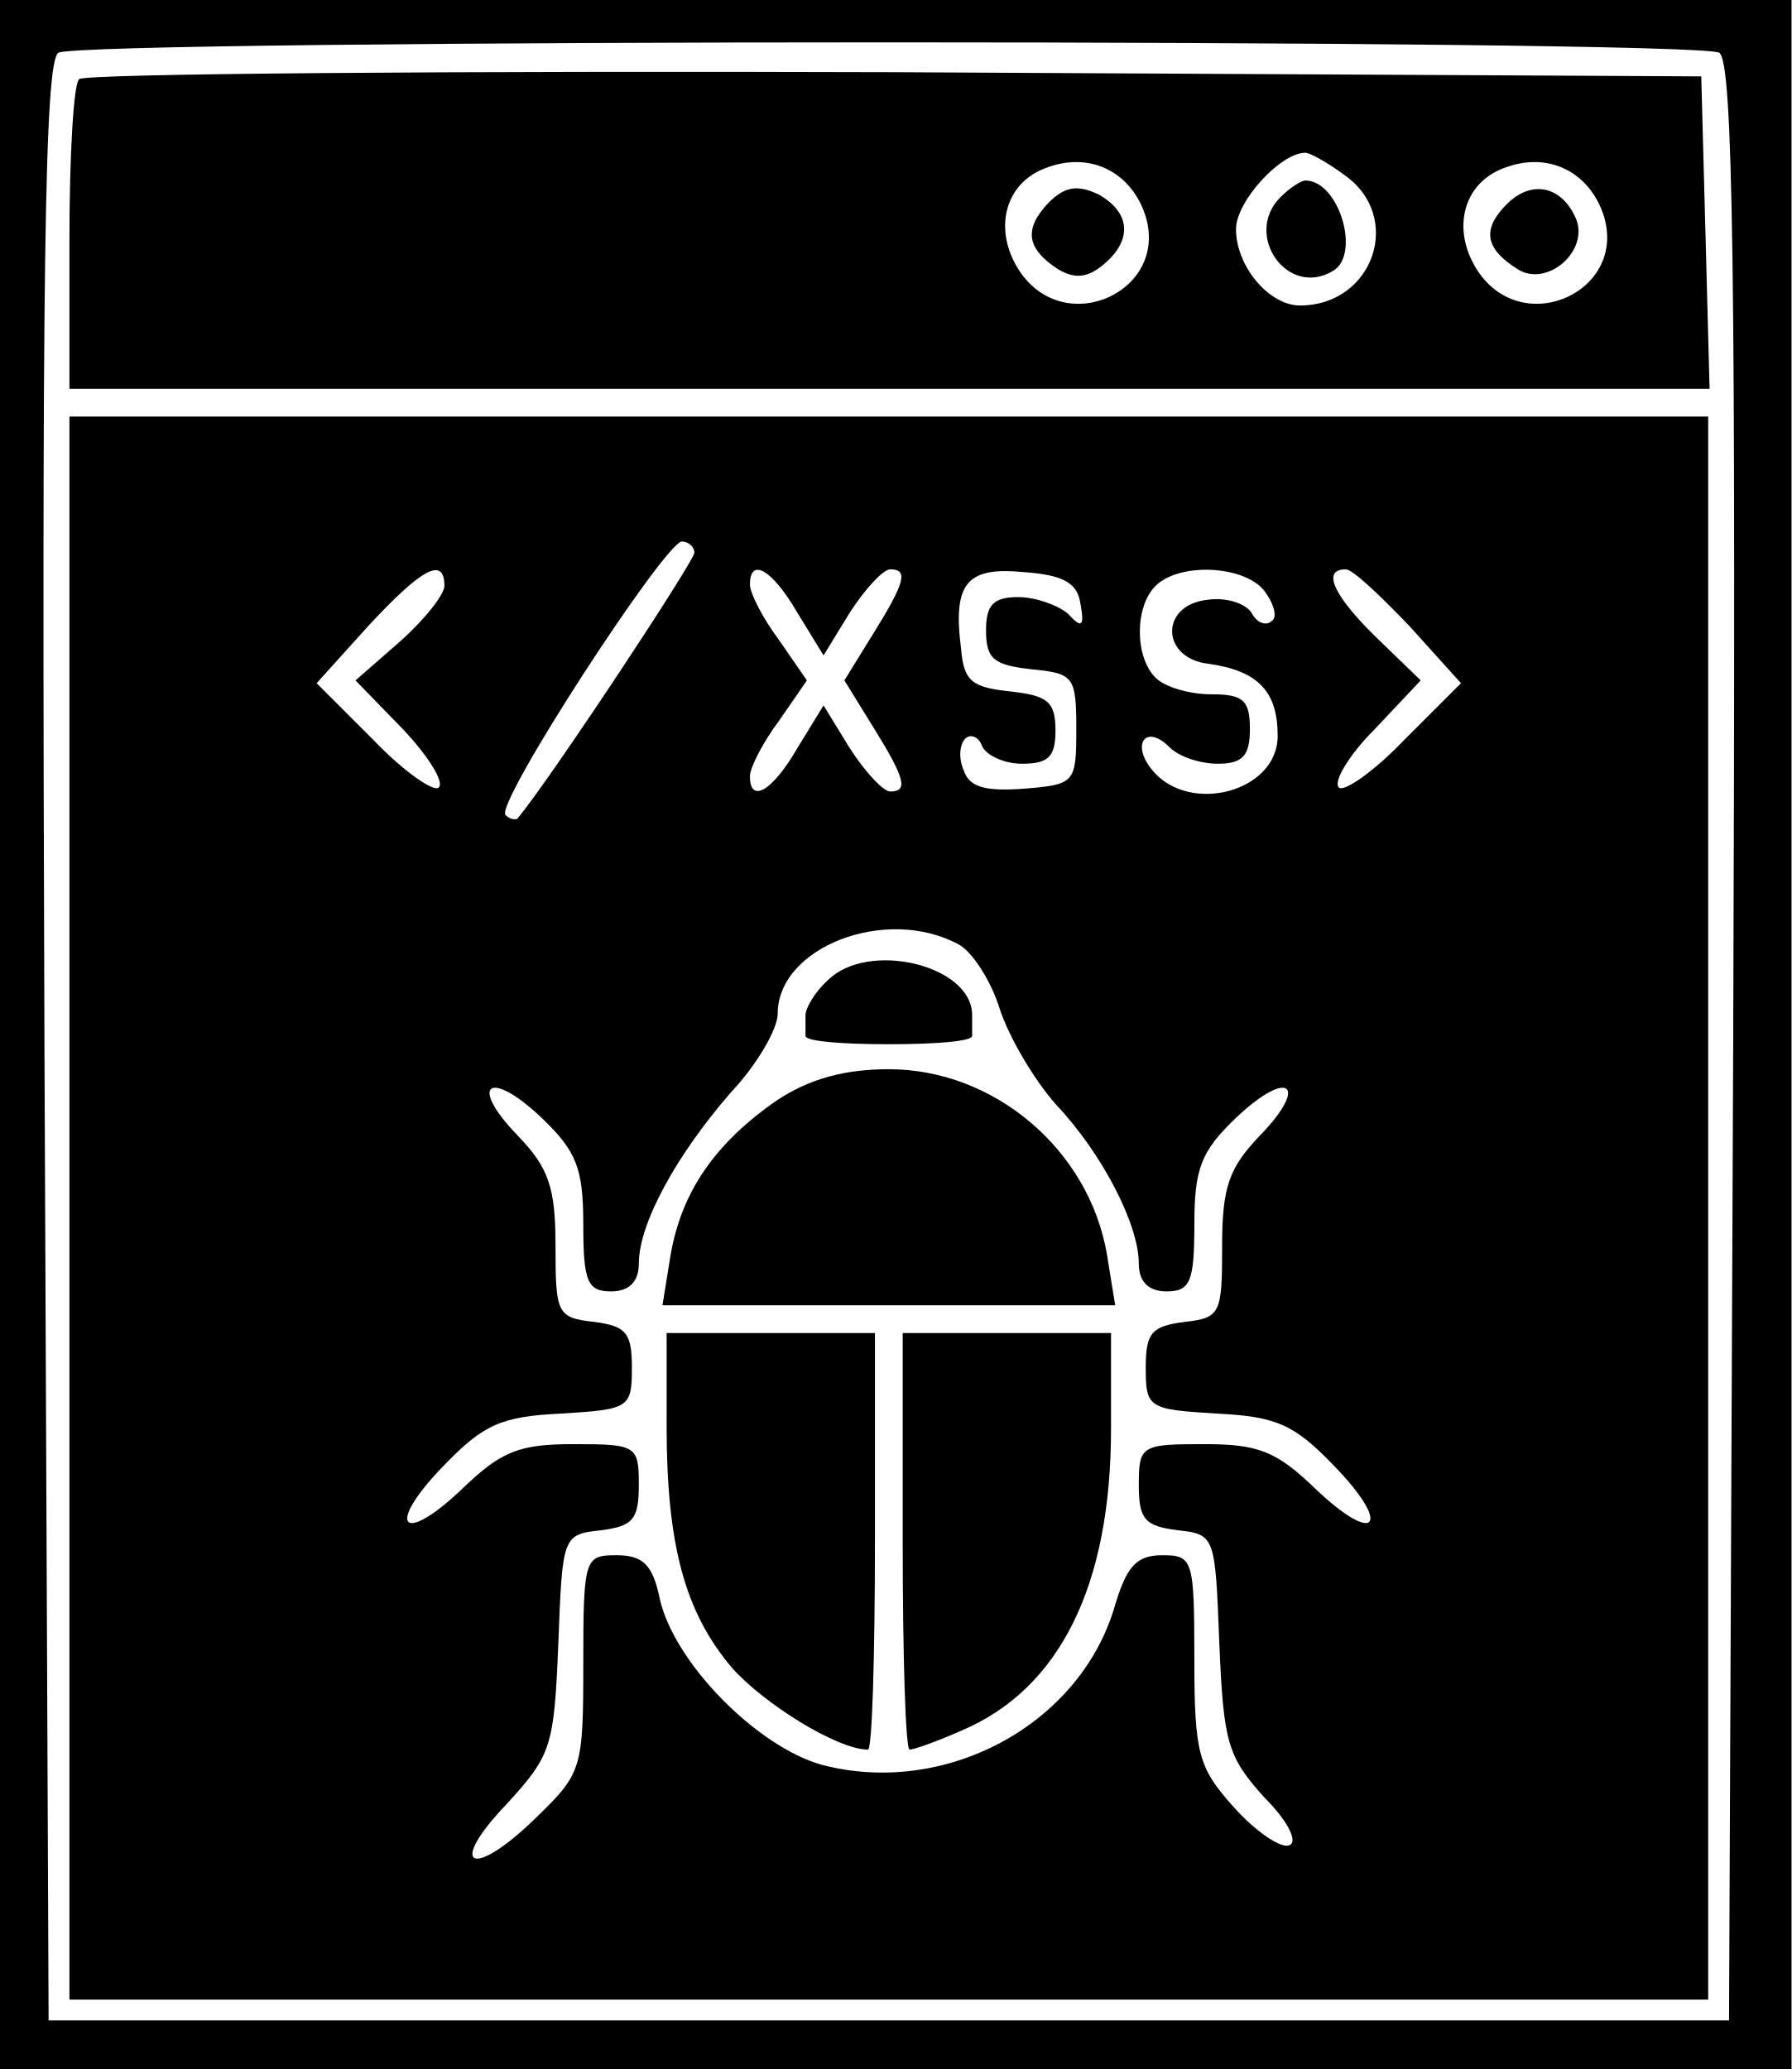
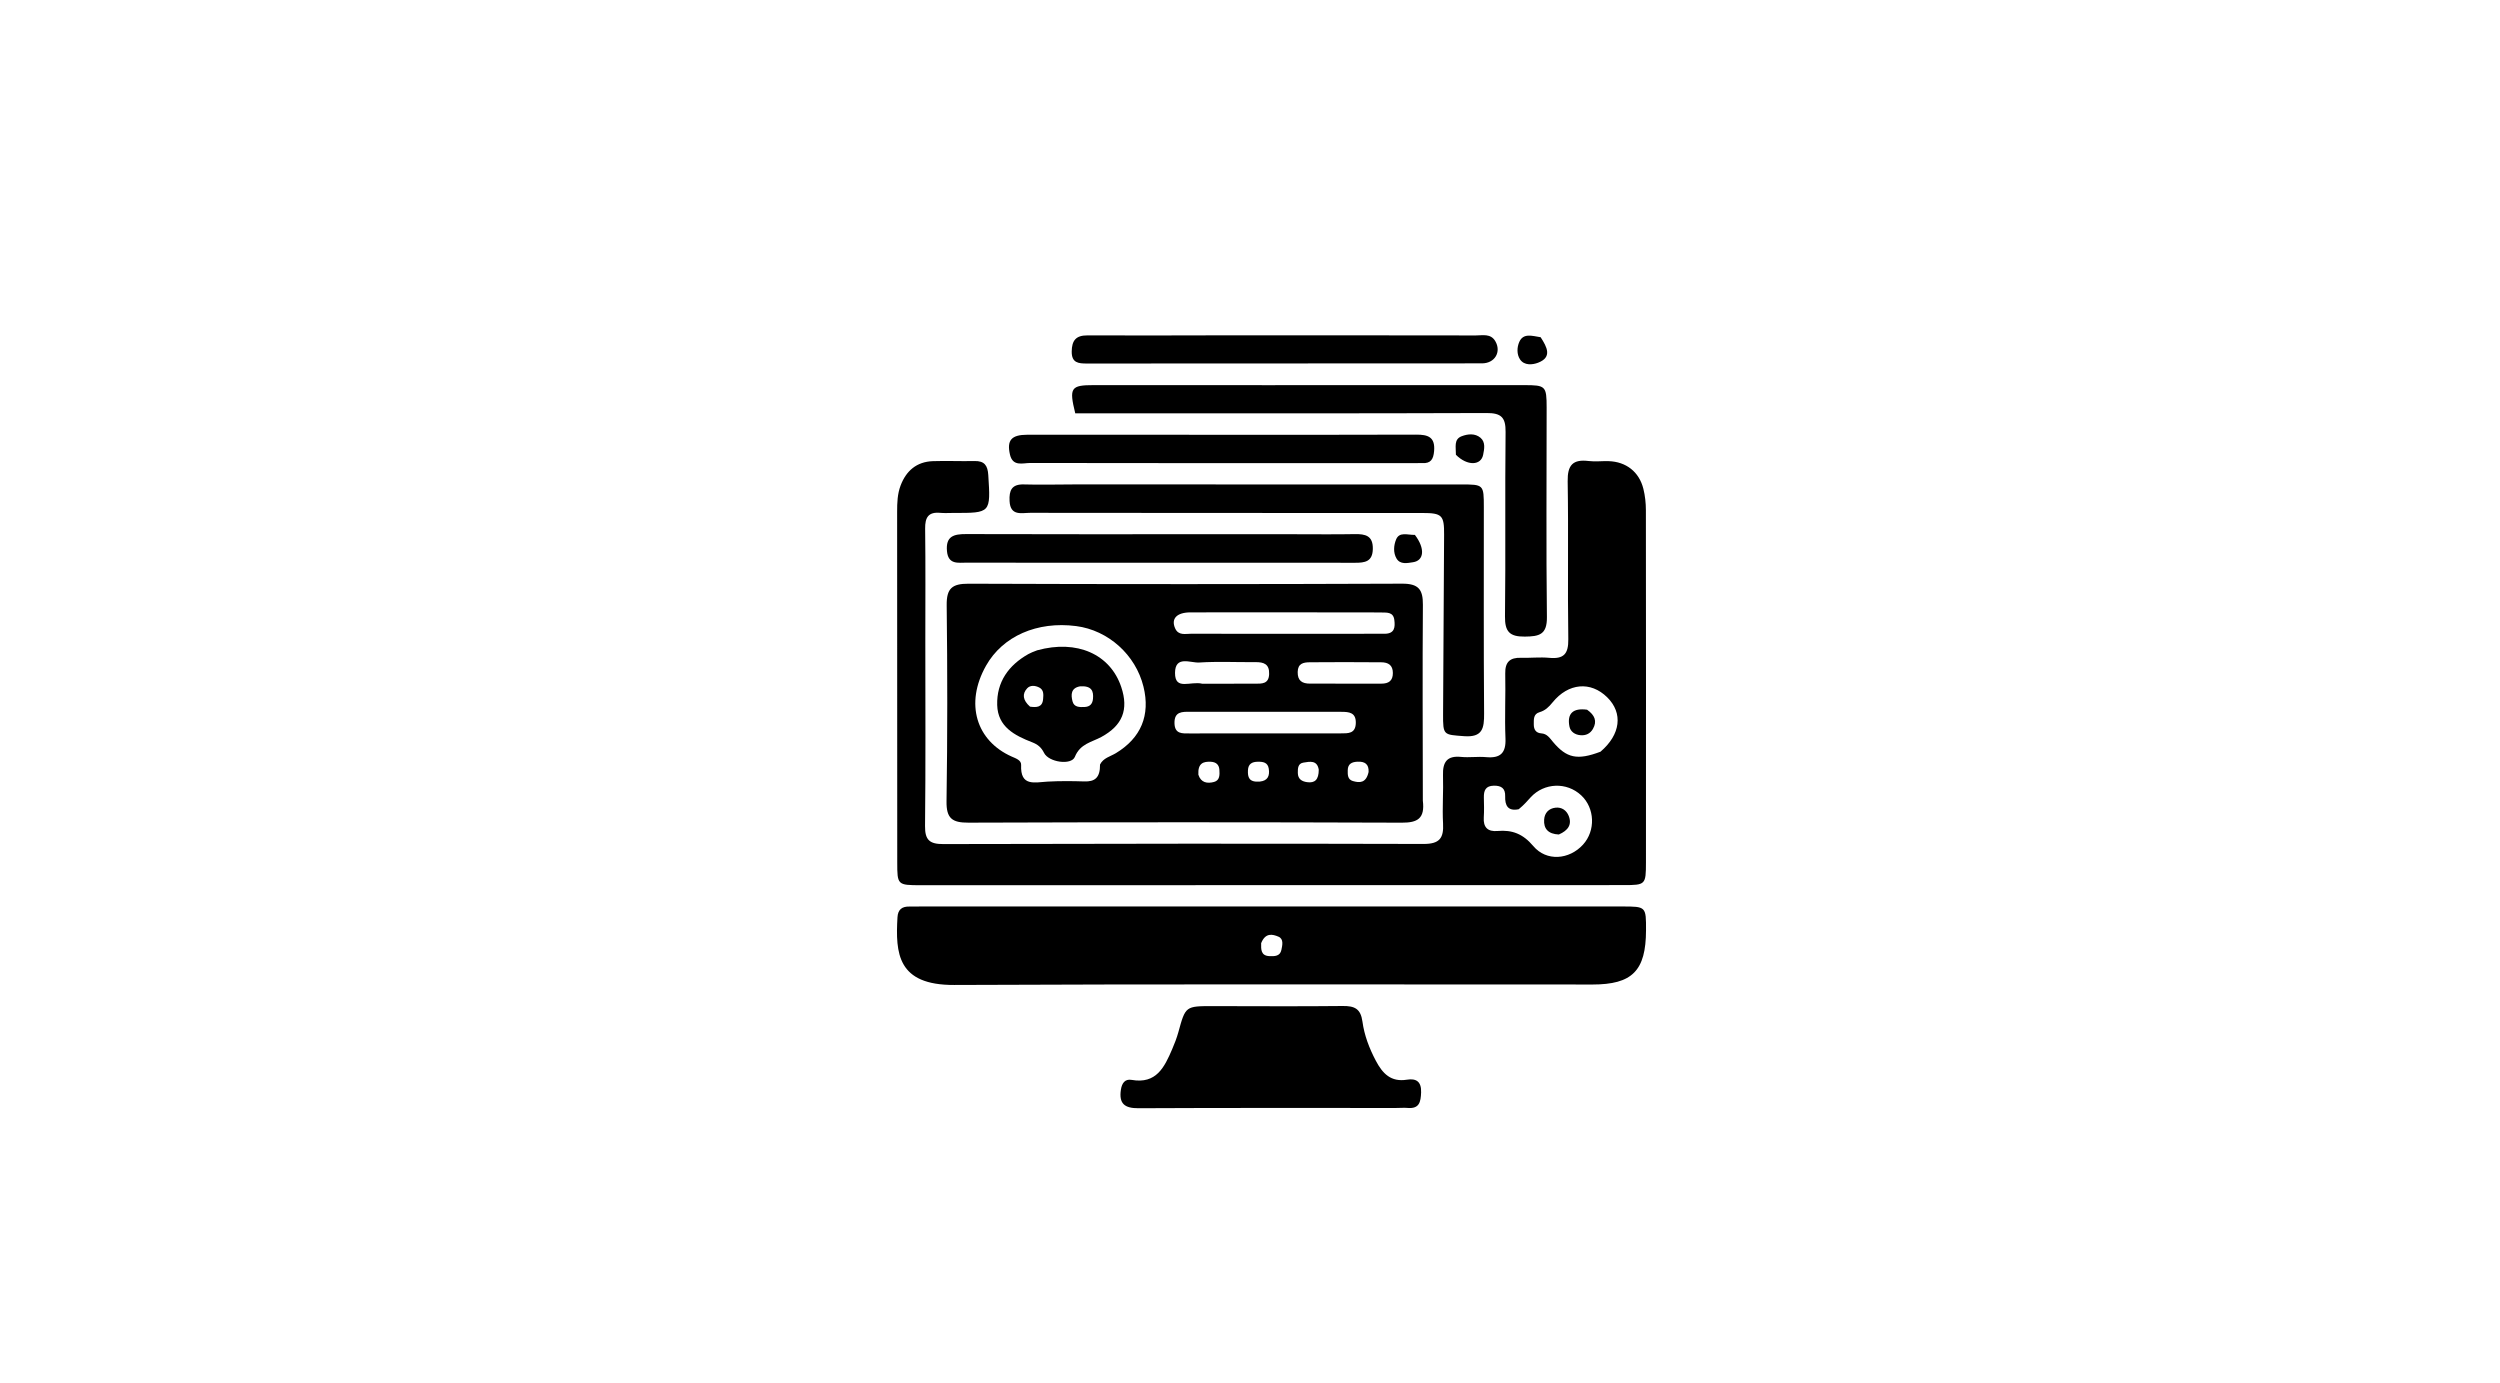
- <svg xmlns="http://www.w3.org/2000/svg" version="1.0" width="129pt" height="149pt" viewBox="0 0 129 149" preserveAspectRatio="xMidYMid meet">
-   <g transform="translate(0,149) scale(0.1,-0.1)" fill="#000000" stroke="none">
-     <path d="M0 745 l0 -745 645 0 645 0 0 745 0 745 -645 0 -645 0 0 -745z m1238 707 c10 -7 12 -156 10 -713 l-3 -704 -605 0 -605 0 -3 704 c-2 557 0 706 10 713 17 10 1179 10 1196 0z" />
-     <path d="M57 1433 c-4 -3 -7 -55 -7 -115 l0 -108 590 0 591 0 -3 113 -3 112 -581 3 c-319 1 -584 -1 -587 -5z m767 -96 c20 -56 -57 -92 -90 -42 -19 29 -11 63 19 74 31 12 60 -2 71 -32z m144 27 c43 -30 21 -94 -32 -94 -22 0 -46 28 -46 55 0 20 32 55 50 55 3 0 16 -7 28 -16z m186 -27 c20 -56 -57 -92 -90 -42 -19 29 -11 63 19 74 31 12 60 -2 71 -32z" />
-     <path d="M755 1344 c-18 -19 -16 -33 7 -48 12 -7 21 -6 32 3 22 18 20 38 -3 51 -15 7 -24 6 -36 -6z" />
-     <path d="M922 1348 c-27 -27 5 -73 38 -53 20 12 4 65 -20 65 -3 0 -11 -5 -18 -12z" />
-     <path d="M1085 1343 c-18 -18 -16 -32 8 -47 21 -13 51 13 42 36 -10 24 -32 29 -50 11z" />
-     <path d="M50 620 l0 -570 590 0 590 0 0 570 0 570 -590 0 -590 0 0 -570z m450 472 c0 -6 -103 -162 -127 -191 -1 -2 -6 -1 -9 2 -8 8 115 197 127 197 5 0 9 -4 9 -8z m-180 -24 c0 -6 -14 -24 -32 -40 l-32 -28 34 -35 c18 -19 30 -38 26 -42 -3 -4 -25 11 -47 34 l-41 41 37 41 c38 41 55 51 55 29z m254 -19 l19 -31 19 31 c11 17 24 31 29 31 13 0 11 -9 -12 -46 l-21 -34 21 -34 c23 -37 25 -46 12 -46 -5 0 -18 14 -29 31 l-19 31 -19 -31 c-18 -31 -34 -40 -34 -20 0 6 9 24 21 40 l20 29 -20 29 c-12 16 -21 34 -21 40 0 20 16 11 34 -20z m204 6 c3 -16 1 -18 -9 -7 -7 6 -23 12 -36 12 -18 0 -23 -6 -23 -24 0 -21 6 -25 33 -28 30 -3 32 -5 32 -43 0 -39 -1 -40 -38 -43 -27 -2 -39 1 -43 13 -4 9 -3 19 1 23 4 4 10 1 12 -5 3 -7 16 -13 29 -13 19 0 24 5 24 24 0 21 -6 25 -32 28 -28 3 -34 7 -36 31 -6 47 4 59 45 55 29 -2 39 -8 41 -23z m132 10 c7 -9 10 -19 6 -22 -4 -4 -11 -2 -15 6 -5 7 -19 11 -32 9 -34 -4 -33 -42 1 -46 36 -5 50 -20 50 -52 0 -40 -63 -57 -90 -25 -16 19 -5 34 12 17 7 -7 22 -12 35 -12 18 0 23 6 23 25 0 21 -5 25 -28 25 -15 0 -33 5 -40 12 -15 15 -15 51 0 66 17 17 63 15 78 -3z m105 -26 l37 -41 -41 -41 c-22 -23 -44 -38 -47 -34 -4 4 7 23 26 42 l33 35 -31 30 c-31 30 -41 50 -23 50 5 0 25 -19 46 -41z m-325 -229 c10 -5 24 -27 30 -47 7 -21 25 -51 40 -68 34 -36 60 -87 60 -115 0 -13 7 -20 20 -20 17 0 20 7 20 48 0 41 5 53 30 77 38 36 53 24 17 -13 -22 -23 -27 -37 -27 -79 0 -49 -1 -52 -27 -55 -24 -3 -28 -8 -28 -33 0 -29 2 -30 51 -33 43 -2 56 -8 84 -37 43 -44 31 -59 -13 -17 -28 27 -41 32 -80 32 -45 0 -47 -1 -47 -29 0 -25 4 -30 28 -33 27 -3 27 -4 30 -82 3 -71 6 -81 32 -110 18 -18 25 -33 18 -35 -6 -2 -24 10 -40 28 -25 28 -28 38 -28 106 0 72 -1 75 -23 75 -19 0 -26 -8 -35 -39 -26 -84 -122 -135 -210 -112 -47 13 -107 74 -117 120 -5 24 -12 31 -31 31 -23 0 -24 -2 -24 -78 0 -76 -1 -79 -34 -111 -46 -45 -65 -36 -21 10 32 35 34 41 37 115 3 78 3 79 31 82 23 3 27 8 27 33 0 28 -2 29 -47 29 -39 0 -52 -5 -80 -32 -44 -42 -56 -27 -13 17 28 29 41 35 84 37 49 3 51 4 51 33 0 25 -4 30 -27 33 -27 3 -28 6 -28 55 0 42 -5 56 -27 79 -36 37 -21 49 17 13 25 -24 30 -36 30 -77 0 -41 3 -48 20 -48 13 0 20 7 20 20 0 29 27 78 66 123 19 20 34 46 34 57 0 48 78 78 130 50z" />
-     <path d="M596 784 c-9 -8 -16 -20 -16 -25 0 -5 0 -12 0 -15 0 -4 27 -6 60 -6 33 0 60 2 60 6 0 3 0 10 0 15 0 36 -75 54 -104 25z" />
-     <path d="M560 698 c-45 -31 -69 -66 -77 -111 l-6 -37 163 0 163 0 -6 37 c-13 75 -81 133 -157 133 -32 0 -57 -7 -80 -22z" />
-     <path d="M480 463 c0 -85 13 -134 47 -174 23 -26 76 -59 98 -59 3 0 5 68 5 150 l0 150 -75 0 -75 0 0 -67z" />
-     <path d="M650 380 c0 -82 2 -150 5 -150 3 0 20 6 38 14 70 30 107 104 107 217 l0 69 -75 0 -75 0 0 -150z" />
-   </g>
+ <svg xmlns="http://www.w3.org/2000/svg" version="1.1" id="Layer_1" x="0px" y="0px" width="100%" viewBox="0 0 752 416" enable-background="new 0 0 752 416" xml:space="preserve">
+   <path fill="#000000" opacity="1" stroke="none" d=" M278.338,193   C278.338,211.831 278.451,230.163 278.252,248.491   C278.206,252.724 279.695,253.907 283.735,253.897   C331.895,253.777 380.054,253.726 428.213,253.86   C433.004,253.873 434.31,252.128 434.071,247.718   C433.811,242.901 434.208,238.052 434.056,233.225   C433.932,229.287 435.204,227.243 439.502,227.678   C441.975,227.928 444.514,227.518 446.992,227.746   C451.269,228.141 453.036,226.576 452.846,222.107   C452.57,215.62 452.92,209.109 452.777,202.614   C452.7,199.141 454.175,197.766 457.521,197.864   C460.35,197.947 463.208,197.608 466.013,197.876   C470.351,198.29 471.814,196.724 471.745,192.261   C471.504,176.434 471.821,160.598 471.556,144.771   C471.474,139.878 473.129,138.092 477.872,138.675   C479.841,138.917 481.868,138.654 483.866,138.715   C489.125,138.877 493.056,141.919 494.329,147.044   C494.845,149.121 495.081,151.321 495.083,153.465   C495.127,188.793 495.124,224.121 495.103,259.449   C495.099,266.116 494.953,266.235 488.448,266.237   C417.958,266.256 347.469,266.268 276.979,266.272   C269.959,266.272 269.893,266.194 269.891,259.412   C269.88,224.25 269.889,189.089 269.858,153.927   C269.855,151.238 269.945,148.567 270.898,146.05   C272.579,141.606 275.739,138.886 280.612,138.716   C284.773,138.571 288.945,138.778 293.108,138.68   C296.119,138.61 297.094,140.004 297.276,142.898   C297.996,154.322 298.073,154.317 286.813,154.29   C285.48,154.287 284.137,154.39 282.816,154.266   C279.245,153.931 278.241,155.649 278.284,159.007   C278.424,170.17 278.337,181.336 278.338,193  M456.828,243.418   C453.577,244.081 452.668,242.312 452.754,239.502   C452.826,237.155 451.621,236.297 449.354,236.333   C446.856,236.372 446.299,237.796 446.346,239.902   C446.39,241.893 446.451,243.892 446.322,245.875   C446.124,248.911 447.56,250.221 450.456,249.962   C454.867,249.568 458.125,250.835 461.199,254.482   C465.185,259.21 472.03,258.604 476.166,254.069   C479.994,249.872 479.749,243.092 475.629,239.239   C471.279,235.17 464.504,235.416 460.44,239.813   C459.434,240.902 458.498,242.056 456.828,243.418  M481.43,226.111   C487.48,220.959 488.274,214.505 483.443,209.746   C478.47,204.848 471.757,205.425 466.992,211.303   C465.898,212.652 464.801,213.732 463.117,214.218   C461.207,214.77 461.368,216.387 461.363,217.893   C461.356,219.44 461.996,220.485 463.633,220.598   C465.36,220.718 466.144,221.983 467.113,223.138   C471.211,228.021 474.396,228.777 481.43,226.111  z" />
+   <path fill="#000000" opacity="1" stroke="none" d=" M427.99,240.847   C428.656,246.222 426.39,247.478 421.69,247.461   C378.233,247.305 334.774,247.3 291.316,247.456   C286.393,247.473 284.638,246.181 284.715,241.005   C285.007,221.361 285,201.709 284.764,182.064   C284.702,176.965 286.394,175.561 291.379,175.58   C334.837,175.746 378.296,175.743 421.754,175.568   C426.691,175.548 428.041,177.302 428.006,181.925   C427.859,201.405 427.97,220.887 427.99,240.847  M330.889,229.967   C331.872,227.986 333.989,227.561 335.659,226.551   C343.211,221.987 346.076,215.144 343.957,206.544   C341.597,196.968 333.38,189.578 323.698,188.324   C311.975,186.804 301.608,191.361 296.602,200.235   C290.14,211.69 293.703,222.846 304.311,227.572   C305.494,228.099 307.219,228.645 307.156,230.086   C306.866,236.695 311.228,235.319 315.166,235.105   C318.819,234.906 322.494,234.934 326.153,235.055   C329.247,235.158 330.934,234.037 330.889,229.967  M416.613,190.632   C419.527,190.571 419.691,188.651 419.41,186.461   C419.107,184.099 417.257,184.267 415.606,184.238   C412.773,184.188 409.94,184.21 407.106,184.208   C390.774,184.2 374.442,184.172 358.109,184.202   C353.948,184.209 352.197,186.106 353.479,189.002   C354.479,191.258 356.572,190.624 358.29,190.628   C377.455,190.674 396.621,190.656 416.613,190.632  M381.5,214.114   C373.677,214.11 365.853,214.104 358.03,214.102   C355.625,214.101 353.209,213.97 353.285,217.54   C353.356,220.856 355.658,220.618 357.84,220.618   C372.987,220.62 388.135,220.604 403.282,220.599   C405.517,220.598 407.754,220.715 407.826,217.476   C407.897,214.291 405.77,214.122 403.473,214.119   C396.482,214.11 389.491,214.114 381.5,214.114  M361.614,205.659   C366.931,205.659 372.248,205.666 377.565,205.656   C379.608,205.652 381.65,205.752 381.755,202.762   C381.861,199.753 380.167,199.148 377.658,199.17   C372.01,199.218 366.344,198.925 360.718,199.285   C358.103,199.453 353.485,197.075 353.448,202.404   C353.411,207.819 358.11,204.806 361.614,205.659  M404.5,199.167   C401.01,199.181 397.52,199.19 394.03,199.211   C392.045,199.222 390.39,199.56 390.344,202.14   C390.298,204.778 391.68,205.642 394.068,205.634   C401.215,205.611 408.361,205.614 415.508,205.641   C417.709,205.649 418.983,204.778 418.973,202.432   C418.964,200.077 417.609,199.227 415.463,199.217   C412.14,199.203 408.816,199.184 404.5,199.167  M360.47,233.024   C361.237,235.475 363.18,235.748 365.18,235.211   C366.951,234.736 366.891,233.021 366.79,231.529   C366.685,229.974 365.746,229.214 364.225,229.139   C361.999,229.027 360.274,229.536 360.47,233.024  M396.683,231.523   C396.197,228.571 393.984,229.086 392.078,229.389   C390.4,229.656 390.369,231.127 390.386,232.499   C390.409,234.391 391.637,235.072 393.237,235.283   C395.486,235.58 396.678,234.563 396.683,231.523  M378.974,235.095   C381.353,234.854 381.964,233.368 381.652,231.259   C381.361,229.29 379.901,229.106 378.324,229.132   C376.628,229.159 375.473,229.757 375.383,231.691   C375.287,233.77 375.651,235.377 378.974,235.095  M411.671,232.221   C411.797,229.841 410.536,229.006 408.317,229.119   C406.629,229.205 405.44,229.752 405.4,231.675   C405.372,233.026 405.348,234.473 406.938,234.935   C408.951,235.52 410.916,235.615 411.671,232.221  z" />
+   <path fill="#000000" opacity="1" stroke="none" d=" M473.974,296.138   C411.34,296.148 349.2,295.985 287.063,296.279   C269.948,296.36 269.326,286.795 269.963,275.896   C270.096,273.612 271.309,272.647 273.518,272.691   C274.849,272.718 276.183,272.662 277.515,272.662   C347.651,272.662 417.786,272.663 487.922,272.669   C495.146,272.669 495.146,272.683 495.123,279.844   C495.083,292.018 490.991,296.147 478.967,296.145   C477.468,296.144 475.969,296.141 473.974,296.138  M379.354,283.707   C379.322,285.583 379.227,287.512 381.901,287.607   C383.431,287.662 385.045,287.646 385.442,285.742   C385.737,284.326 386.198,282.439 384.555,281.747   C382.82,281.017 380.648,280.457 379.354,283.707  z" />
+   <path fill="#000000" opacity="1" stroke="none" d=" M419.904,333.28   C393.753,333.284 368.09,333.224 342.429,333.354   C338.261,333.375 336.537,331.967 337.164,327.791   C337.457,325.844 338.379,324.474 340.382,324.829   C347.839,326.149 350.275,320.987 352.579,315.619   C353.3,313.94 353.972,312.222 354.455,310.463   C356.605,302.642 356.578,302.634 364.875,302.64   C377.873,302.649 390.872,302.75 403.868,302.605   C407.413,302.566 409.3,303.373 409.828,307.315   C410.376,311.405 411.881,315.343 413.851,319.072   C415.881,322.913 418.369,325.557 423.222,324.768   C425.973,324.321 427.59,325.325 427.47,328.598   C427.364,331.488 426.942,333.581 423.391,333.268   C422.399,333.181 421.392,333.271 419.904,333.28  z" />
+   <path fill="#000000" opacity="1" stroke="none" d=" M381,115.858   C407.16,115.853 432.82,115.843 458.479,115.847   C464.934,115.848 465.225,116.112 465.229,122.632   C465.24,143.626 465.058,164.622 465.311,185.613   C465.374,190.915 462.994,191.446 458.663,191.49   C454.08,191.537 452.646,189.993 452.701,185.414   C452.921,166.921 452.673,148.423 452.879,129.931   C452.928,125.539 451.555,124.224 447.172,124.241   C408.016,124.386 368.86,124.324 329.704,124.324   C327.567,124.324 325.43,124.324 323.435,124.324   C321.536,116.613 322.087,115.842 329.014,115.844   C346.176,115.848 363.338,115.853 381,115.858  z" />
+   <path fill="#000000" opacity="1" stroke="none" d=" M323.001,145.714   C362.145,145.715 400.789,145.714 439.434,145.723   C446.311,145.724 446.333,145.743 446.337,152.621   C446.351,173.276 446.258,193.931 446.417,214.585   C446.452,219.067 445.979,221.873 440.341,221.438   C434.225,220.966 434.049,221.233 434.078,214.795   C434.158,196.809 434.265,178.823 434.384,160.837   C434.423,155.004 433.786,154.31 427.855,154.308   C388.544,154.298 349.234,154.315 309.923,154.256   C307.34,154.252 303.909,155.333 303.678,150.711   C303.517,147.501 304.315,145.604 308.01,145.715   C312.836,145.86 317.67,145.727 323.001,145.714  z" />
+   <path fill="#000000" opacity="1" stroke="none" d=" M389,160.694   C395.491,160.695 401.484,160.777 407.472,160.663   C410.71,160.601 413.034,161.109 412.944,165.157   C412.86,168.972 410.541,169.291 407.594,169.284   C390.619,169.246 373.645,169.275 356.67,169.275   C334.703,169.276 312.736,169.288 290.769,169.247   C288.22,169.242 285.229,169.905 284.851,165.79   C284.435,161.251 286.929,160.636 290.647,160.649   C315.11,160.735 339.574,160.691 364.037,160.691   C372.191,160.69 380.346,160.693 389,160.694  z" />
+   <path fill="#000000" opacity="1" stroke="none" d=" M372,100.869   C396.3,100.871 420.1,100.857 443.899,100.903   C445.965,100.907 448.38,100.255 449.771,102.6   C451.676,105.811 449.677,109.294 445.783,109.299   C406.172,109.343 366.562,109.325 326.951,109.349   C324.401,109.351 322.333,109.175 322.372,105.74   C322.41,102.46 323.6,100.871 327.063,100.887   C340.71,100.951 354.358,100.885 368.005,100.868   C369.17,100.867 370.335,100.869 372,100.869  z" />
+   <path fill="#000000" opacity="1" stroke="none" d=" M362,130.779   C383.652,130.781 404.805,130.829 425.957,130.738   C429.547,130.722 431.741,131.436 431.378,135.688   C431.17,138.135 430.388,139.45 427.806,139.299   C427.142,139.26 426.474,139.318 425.808,139.318   C387.167,139.319 348.527,139.34 309.886,139.264   C307.664,139.26 304.635,140.449 303.789,136.706   C302.825,132.44 304.192,130.775 309.035,130.768   C326.524,130.742 344.012,130.771 362,130.779  z" />
+   <path fill="#000000" opacity="1" stroke="none" d=" M437.938,136.8   C437.956,134.457 437.255,132.137 439.678,131.217   C441.532,130.513 443.696,130.292 445.333,131.678   C446.904,133.008 446.469,135.094 446.127,136.808   C445.478,140.055 441.381,140.23 437.938,136.8  z" />
+   <path fill="#000000" opacity="1" stroke="none" d=" M425.601,160.897   C428.747,165.032 428.358,168.619 425.04,169.118   C423.343,169.373 421.186,169.88 420.079,168.007   C419.044,166.254 419.213,164.049 419.953,162.263   C420.937,159.892 423.318,160.929 425.601,160.897  z" />
+   <path fill="#000000" opacity="1" stroke="none" d=" M463.422,101.437   C465.382,104.446 466.943,107.471 462.644,109.11   C460.999,109.738 458.501,110.022 457.221,108.101   C456.215,106.593 456.284,104.461 456.999,102.855   C458.22,100.113 460.804,101.029 463.422,101.437  z" />
+   <path fill="#000000" opacity="1" stroke="none" d=" M468.896,251.018   C465.696,250.876 464.294,249.277 464.475,246.545   C464.609,244.537 465.855,243.168 467.927,242.947   C469.775,242.749 471.194,243.763 471.851,245.379   C472.918,248.006 471.702,249.806 468.896,251.018  z" />
+   <path fill="#000000" opacity="1" stroke="none" d=" M477.397,213.48   C479.728,215.129 480.471,216.945 479.159,219.247   C478.333,220.696 477.004,221.293 475.38,221.149   C473.73,221.003 472.39,220.085 472.088,218.524   C471.335,214.64 473.139,212.902 477.397,213.48  z" />
+   <path fill="#000000" opacity="1" stroke="none" d=" M311.976,195.613   C323.965,192.311 333.977,196.79 337.274,206.667   C339.549,213.484 337.634,218.206 331.322,221.66   C328.405,223.256 324.919,223.69 323.32,227.662   C322.267,230.278 315.437,229.298 314.042,226.457   C313.212,224.767 312.092,223.905 310.498,223.288   C305.191,221.233 300.135,218.628 299.956,212.078   C299.767,205.154 303.363,200.113 309.332,196.744   C310.052,196.338 310.838,196.05 311.976,195.613  M324.892,206.449   C322.12,206.935 322.095,208.953 322.615,210.968   C323.083,212.781 324.761,212.73 326.273,212.662   C327.84,212.593 328.635,211.733 328.771,210.186   C328.972,207.883 328.416,206.232 324.892,206.449  M309.834,212.566   C311.738,212.815 313.56,212.846 313.767,210.273   C313.87,208.994 314.033,207.541 312.62,206.81   C311.413,206.186 309.905,206.029 308.965,207.052   C307.452,208.699 307.592,210.574 309.834,212.566  z" />
</svg>
